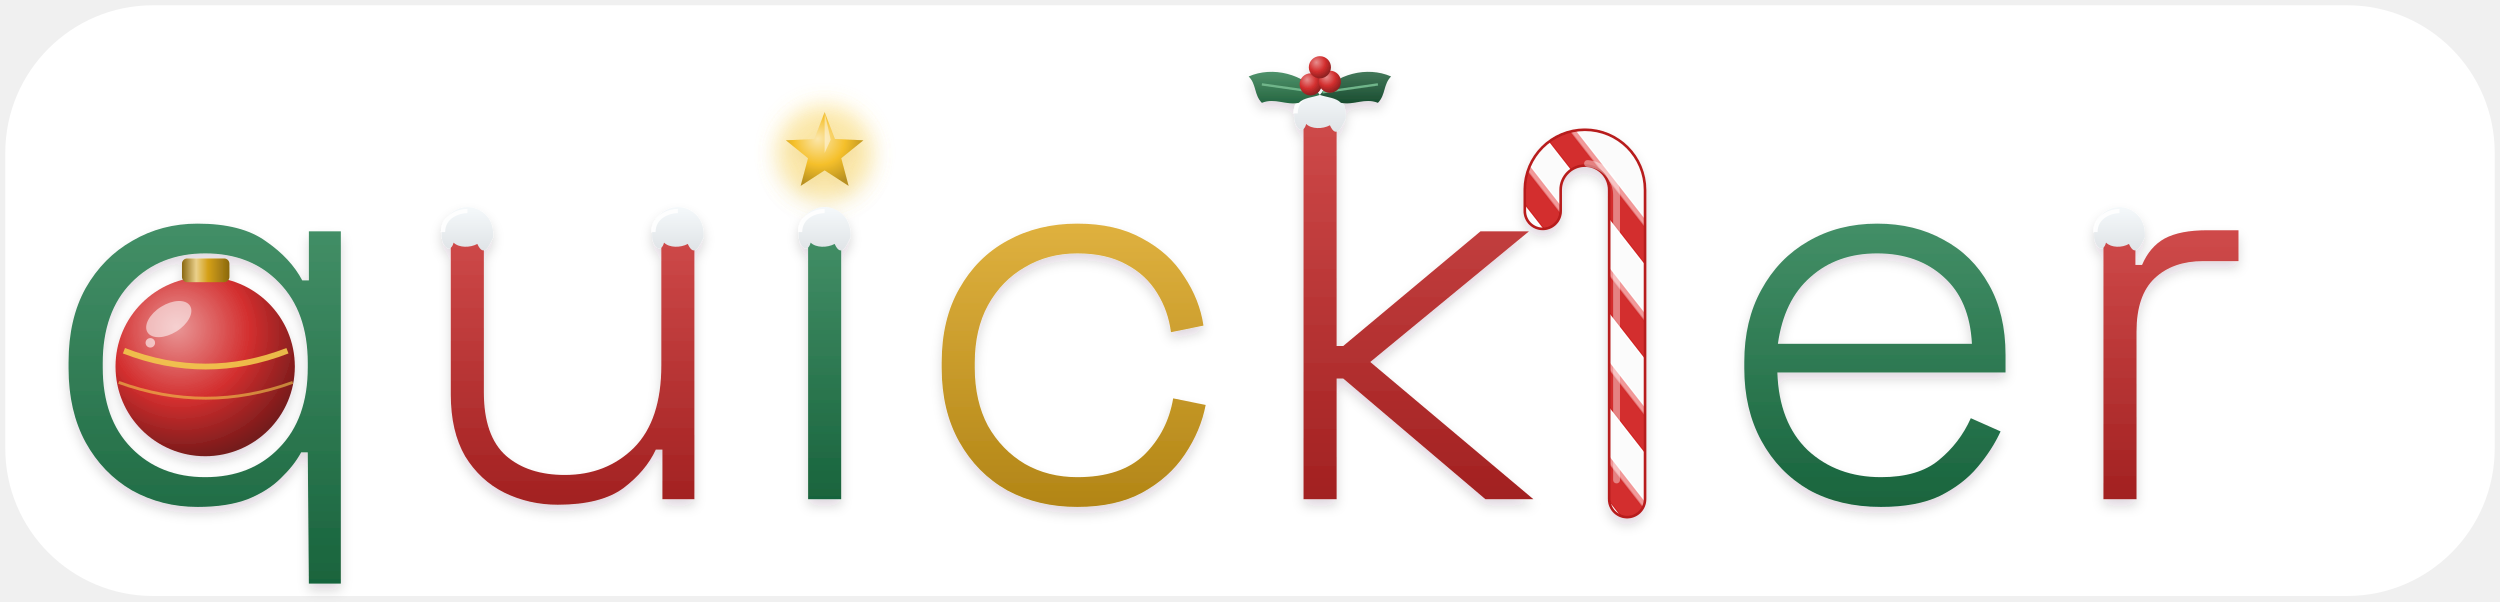
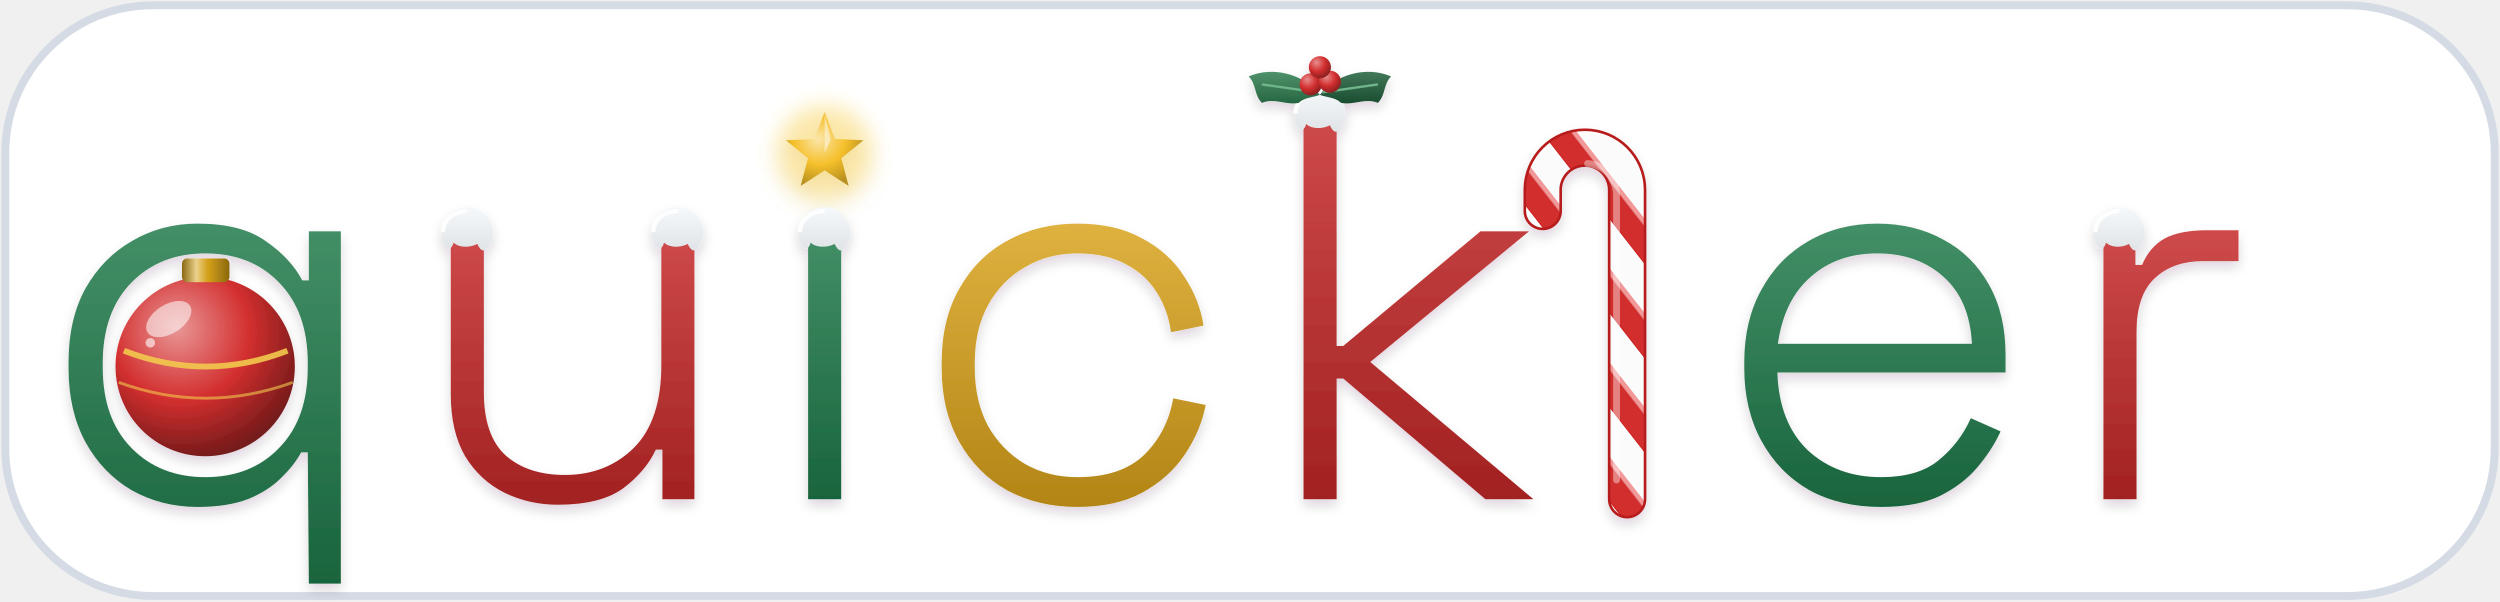
<svg xmlns="http://www.w3.org/2000/svg" width="1896" height="456" viewBox="-12 -32 948 228" role="img" aria-label="Quickler logo">
  <defs>
    <filter id="lift" x="-6%" y="-12%" width="112%" height="134%">
      <feDropShadow dx="0" dy="2.5" stdDeviation="2.2" flood-color="#241830" flood-opacity=".16" />
    </filter>
    <pattern id="stripe" width="22" height="22" patternUnits="userSpaceOnUse" patternTransform="rotate(-38)">
      <rect width="22" height="22" fill="#FBFBFB" />
      <rect width="9" height="22" fill="#D32F2F" />
      <rect x="9" width="1.6" height="22" fill="#F19999" />
    </pattern>
    <linearGradient id="L1F7A4A" x1="0" y1="0" x2="0" y2="1">
      <stop stop-color="#438F67" />
      <stop offset="1" stop-color="#19643D" />
    </linearGradient>
    <linearGradient id="LC62828" x1="0" y1="0" x2="0" y2="1">
      <stop stop-color="#CF4A4A" />
      <stop offset="1" stop-color="#A22121" />
    </linearGradient>
    <linearGradient id="LD9A21B" x1="0" y1="0" x2="0" y2="1">
      <stop stop-color="#DFB13F" />
      <stop offset="1" stop-color="#B28516" />
    </linearGradient>
    <radialGradient id="bauble" cx="0.38" cy="0.32" r="0.7" fx="0.34" fy="0.28">
      <stop stop-color="#E99797" />
      <stop offset=".55" stop-color="#D32F2F" />
      <stop offset="1" stop-color="#741A1A" />
    </radialGradient>
    <linearGradient id="capg" x1="0" y1="0" x2="1" y2="0">
      <stop stop-color="#8A680F" />
      <stop offset=".3" stop-color="#EAD08B" />
      <stop offset=".55" stop-color="#D4A017" />
      <stop offset="1" stop-color="#8A680F" />
    </linearGradient>
    <filter id="gblur" x="-50%" y="-50%" width="200%" height="200%">
      <feGaussianBlur stdDeviation="4" />
    </filter>
    <radialGradient id="starg" cx="0.45" cy="0.4" r="0.6" fx="0.41" fy="0.36">
      <stop stop-color="#FBE6AA" />
      <stop offset=".55" stop-color="#F5C02B" />
      <stop offset="1" stop-color="#B89020" />
    </radialGradient>
    <linearGradient id="snow" x1="0" y1="0" x2="0" y2="1">
      <stop stop-color="#F5F9FB" />
      <stop offset="1" stop-color="#E0E4E7" />
    </linearGradient>
    <linearGradient id="hol1" x1="0" y1="0" x2="0" y2="1">
      <stop stop-color="#4F926B" />
      <stop offset="1" stop-color="#266641" />
    </linearGradient>
    <linearGradient id="hol2" x1="0" y1="0" x2="0" y2="1">
      <stop stop-color="#43785A" />
      <stop offset="1" stop-color="#194D30" />
    </linearGradient>
    <radialGradient id="ber" cx="0.38" cy="0.32" r="0.7" fx="0.34" fy="0.28">
      <stop stop-color="#E78D8D" />
      <stop offset=".55" stop-color="#D32F2F" />
      <stop offset="1" stop-color="#891F1F" />
    </radialGradient>
  </defs>
-   <rect x="-10" y="-30" width="944" height="224" rx="56" fill="#FFFFFF" />
+   <rect x="-10" y="-30" width="944" height="224" rx="56" fill="#FFFFFF" stroke="#D5DBE4" stroke-width="3" />
  <g filter="url(#lift)">
    <path d="M105.124 189.3L104.706 139.535H102.198C100.387 142.879 97.809 146.153 94.465 149.358C91.26 152.563 87.08 155.21 81.925 157.3C76.77 159.251 70.43 160.226 62.906 160.226C53.849 160.226 45.559 158.136 38.035 153.956C30.65 149.637 24.798 143.576 20.479 135.773C16.16 127.831 14 118.496 14 107.767V105.259C14 94.391 16.16 85.056 20.479 77.253C24.938 69.45 30.859 63.459 38.244 59.279C45.629 54.96 53.849 52.8 62.906 52.8C74.053 52.8 82.691 55.029 88.822 59.488C95.092 63.807 99.69 68.754 102.616 74.327H105.124V55.726H117.246V189.3H105.124ZM65.832 148.94C77.397 148.94 86.732 145.248 93.838 137.863C101.083 130.478 104.706 120.307 104.706 107.349V105.677C104.706 92.719 101.083 82.548 93.838 75.163C86.732 67.778 77.397 64.086 65.832 64.086C54.407 64.086 45.071 67.778 37.826 75.163C30.581 82.548 26.958 92.719 26.958 105.677V107.349C26.958 120.307 30.581 130.478 37.826 137.863C45.071 145.248 54.407 148.94 65.832 148.94Z" fill="url(#L1F7A4A)" />
    <path d="M199.484 159.39C192.239 159.39 185.481 157.857 179.211 154.792C173.081 151.727 168.134 147.129 164.372 140.998C160.75 134.728 158.938 126.925 158.938 117.59V55.726H171.478V116.754C171.478 127.761 174.265 135.773 179.838 140.789C185.412 145.666 192.866 148.104 202.201 148.104C212.651 148.104 221.36 144.69 228.326 137.863C235.293 130.896 238.776 120.446 238.776 106.513V55.726H251.316V157.3H239.194V138.49H236.686C234.178 143.924 230.068 148.801 224.355 153.12C218.643 157.3 210.352 159.39 199.484 159.39Z" fill="url(#LC62828)" />
    <path d="M294.439 157.3V55.726H306.979V157.3H294.439Z" fill="url(#L1F7A4A)" />
    <path d="M396.499 160.226C386.607 160.226 377.759 158.136 369.956 153.956C362.293 149.637 356.232 143.506 351.773 135.564C347.315 127.622 345.085 118.287 345.085 107.558V105.468C345.085 94.6 347.315 85.265 351.773 77.462C356.232 69.52 362.293 63.459 369.956 59.279C377.759 54.96 386.607 52.8 396.499 52.8C406.253 52.8 414.473 54.681 421.161 58.443C427.989 62.066 433.283 66.873 437.045 72.864C440.947 78.716 443.385 84.916 444.36 91.465L432.029 93.973C431.333 88.539 429.591 83.593 426.804 79.134C424.018 74.536 420.116 70.913 415.1 68.266C410.084 65.479 403.884 64.086 396.499 64.086C389.115 64.086 382.496 65.828 376.644 69.311C370.792 72.655 366.125 77.462 362.641 83.732C359.297 89.863 357.625 97.178 357.625 105.677V107.349C357.625 115.848 359.297 123.233 362.641 129.503C366.125 135.634 370.792 140.441 376.644 143.924C382.496 147.268 389.115 148.94 396.499 148.94C407.646 148.94 416.145 146.084 421.997 140.371C427.849 134.519 431.472 127.413 432.865 119.053L445.196 121.561C443.942 128.11 441.295 134.38 437.254 140.371C433.353 146.223 427.989 151.03 421.161 154.792C414.473 158.415 406.253 160.226 396.499 160.226Z" fill="url(#LD9A21B)" />
    <path d="M482.302 157.3V11H494.842V99.198H497.35L549.391 55.726H567.783L507.591 105.259L569.455 157.3H551.272L497.35 111.529H494.842V157.3H482.302Z" fill="url(#LC62828)" />
    <path d="M701.266 160.226C690.816 160.226 681.689 158.066 673.886 153.747C666.223 149.288 660.232 143.088 655.912 135.146C651.593 127.204 649.433 118.078 649.433 107.767V105.259C649.433 94.809 651.593 85.683 655.912 77.88C660.232 69.938 666.153 63.807 673.677 59.488C681.341 55.029 690.049 52.8 699.802 52.8C709.277 52.8 717.637 54.82 724.883 58.861C732.267 62.762 738.049 68.475 742.229 75.999C746.409 83.384 748.5 92.231 748.5 102.542V109.23H661.974C662.392 121.909 666.223 131.732 673.469 138.699C680.853 145.526 690.119 148.94 701.266 148.94C710.74 148.94 718.055 146.78 723.211 142.461C728.505 138.142 732.546 132.847 735.333 126.577L746.619 131.593C744.529 136.191 741.603 140.719 737.841 145.178C734.218 149.497 729.48 153.12 723.628 156.046C717.776 158.833 710.322 160.226 701.266 160.226ZM662.182 98.362H735.75C735.193 87.355 731.64 78.925 725.091 73.073C718.543 67.082 710.113 64.086 699.802 64.086C689.631 64.086 681.201 67.082 674.513 73.073C667.825 78.925 663.715 87.355 662.182 98.362Z" fill="url(#L1F7A4A)" />
    <path d="M785.63 157.3V55.726H797.752V68.475H800.26C802.21 63.877 805.067 60.533 808.829 58.443C812.73 56.353 818.094 55.308 824.922 55.308H836.835V67.012H823.459C815.795 67.012 809.665 69.172 805.067 73.491C800.469 77.81 798.17 84.568 798.17 93.764V157.3H785.63Z" fill="url(#LC62828)" />
    <circle cx="65.8" cy="107" r="34" fill="url(#bauble)" />
    <path d="M35 101 Q66 113 97 101" stroke="#F2C94C" stroke-width="2.2" fill="none" opacity=".9" />
    <path d="M33 113 Q66 125 99 113" stroke="#F2C94C" stroke-width="1.1" fill="none" opacity=".6" />
    <ellipse cx="52" cy="89" rx="9.5" ry="5.5" fill="#fff" opacity=".55" transform="rotate(-32 52 89)" />
    <circle cx="45" cy="98" r="1.8" fill="#fff" opacity=".6" />
    <rect x="57" y="66" width="18" height="9" rx="2" fill="url(#capg)" />
    <circle cx="300.7" cy="26" r="18" fill="#FFD54F" opacity="0.45" filter="url(#gblur)" />
    <polygon points="300.7,10.5 304.6,20.7 315.4,21.2 307.0,28.0 309.8,38.5 300.7,32.6 291.6,38.5 294.4,28.0 286.0,21.2 296.8,20.7" fill="url(#starg)" />
    <path d="M300.7 10.5 L303 21 L300.7 26Z" fill="#fff" opacity=".45" />
    <path d="M605 157.3 V40 A16 16 0 0 0 573 40 V48" fill="none" stroke="#B71C1C" stroke-width="14.6" stroke-linecap="round" />
    <path d="M605 157.3 V40 A16 16 0 0 0 573 40 V48" fill="none" stroke="url(#stripe)" stroke-width="12.6" stroke-linecap="round" />
    <path d="M601 150 V42 A12 12 0 0 0 590 30" fill="none" stroke="#fff" stroke-width="2.6" stroke-linecap="round" opacity="0.4" />
    <path d="M155.5 58 C155 49 162 46.5 165.25 46.5 C168.5 46.5 175.5 49 175.0 58 C173.5 61 171.5 66 169.0 60.5 C166.25 62 162 62 160 60 C159 64 156 62 155.5 58Z" fill="url(#snow)" />
    <path d="M156 56 C156 50 162 48 165.25 48" stroke="#fff" stroke-width="1.6" fill="none" opacity=".9" />
    <path d="M235.3 58 C234.8 49 241.8 46.5 245.05 46.5 C248.3 46.5 255.3 49 254.8 58 C253.3 61 251.3 66 248.8 60.5 C246.05 62 241.8 62 239.8 60 C238.8 64 235.8 62 235.3 58Z" fill="url(#snow)" />
    <path d="M235.8 56 C235.8 50 241.8 48 245.05 48" stroke="#fff" stroke-width="1.6" fill="none" opacity=".9" />
    <path d="M478.8 13 C478.3 4 485.3 1.5 488.55 1.5 C491.8 1.5 498.8 4 498.3 13 C496.8 16 494.8 21 492.3 15.5 C489.55 17 485.3 17 483.3 15 C482.3 19 479.3 17 478.8 13Z" fill="url(#snow)" />
    <path d="M479.3 11 C479.3 5 485.3 3 488.55 3" stroke="#fff" stroke-width="1.6" fill="none" opacity=".9" />
    <path d="M782.1 58 C781.6 49 788.6 46.5 791.7 46.5 C794.8 46.5 801.8 49 801.3 58 C799.8 61 797.8 66 795.3 60.5 C792.7 62 788.6 62 786.6 60 C785.6 64 782.6 62 782.1 58Z" fill="url(#snow)" />
    <path d="M782.6 56 C782.6 50 788.6 48 791.7 48" stroke="#fff" stroke-width="1.6" fill="none" opacity=".9" />
    <path d="M290.9 58 C290.4 49 297.4 46.5 300.7 46.5 C304 46.5 311 49 310.5 58 C309 61 307 66 304.5 60.5 C301.7 62 297.4 62 295.4 60 C294.4 64 291.4 62 290.9 58Z" fill="url(#snow)" />
    <path d="M291.4 56 C291.4 50 297.4 48 300.7 48" stroke="#fff" stroke-width="1.6" fill="none" opacity=".9" />
    <g transform="translate(488.5 2)">
      <path d="M0 2 C-6 -6 -18 -9 -27 -5 C-24 -2 -25 2 -22 5 C-17 3 -13 6 -8 5 C-6 3 -3 3 0 2Z" fill="url(#hol1)" />
      <path d="M0 2 C6 -6 18 -9 27 -5 C24 -2 25 2 22 5 C17 3 13 6 8 5 C6 3 3 3 0 2Z" fill="url(#hol2)" />
      <path d="M-1 1 L-22 -2 M1 1 L22 -2" stroke="#6FB58A" stroke-width=".9" />
      <circle cx="-3.5" cy="-2" r="4.2" fill="url(#ber)" />
      <circle cx="3.8" cy="-3" r="4.2" fill="url(#ber)" />
      <circle cx="0" cy="-8.5" r="4.2" fill="url(#ber)" />
    </g>
  </g>
</svg>
